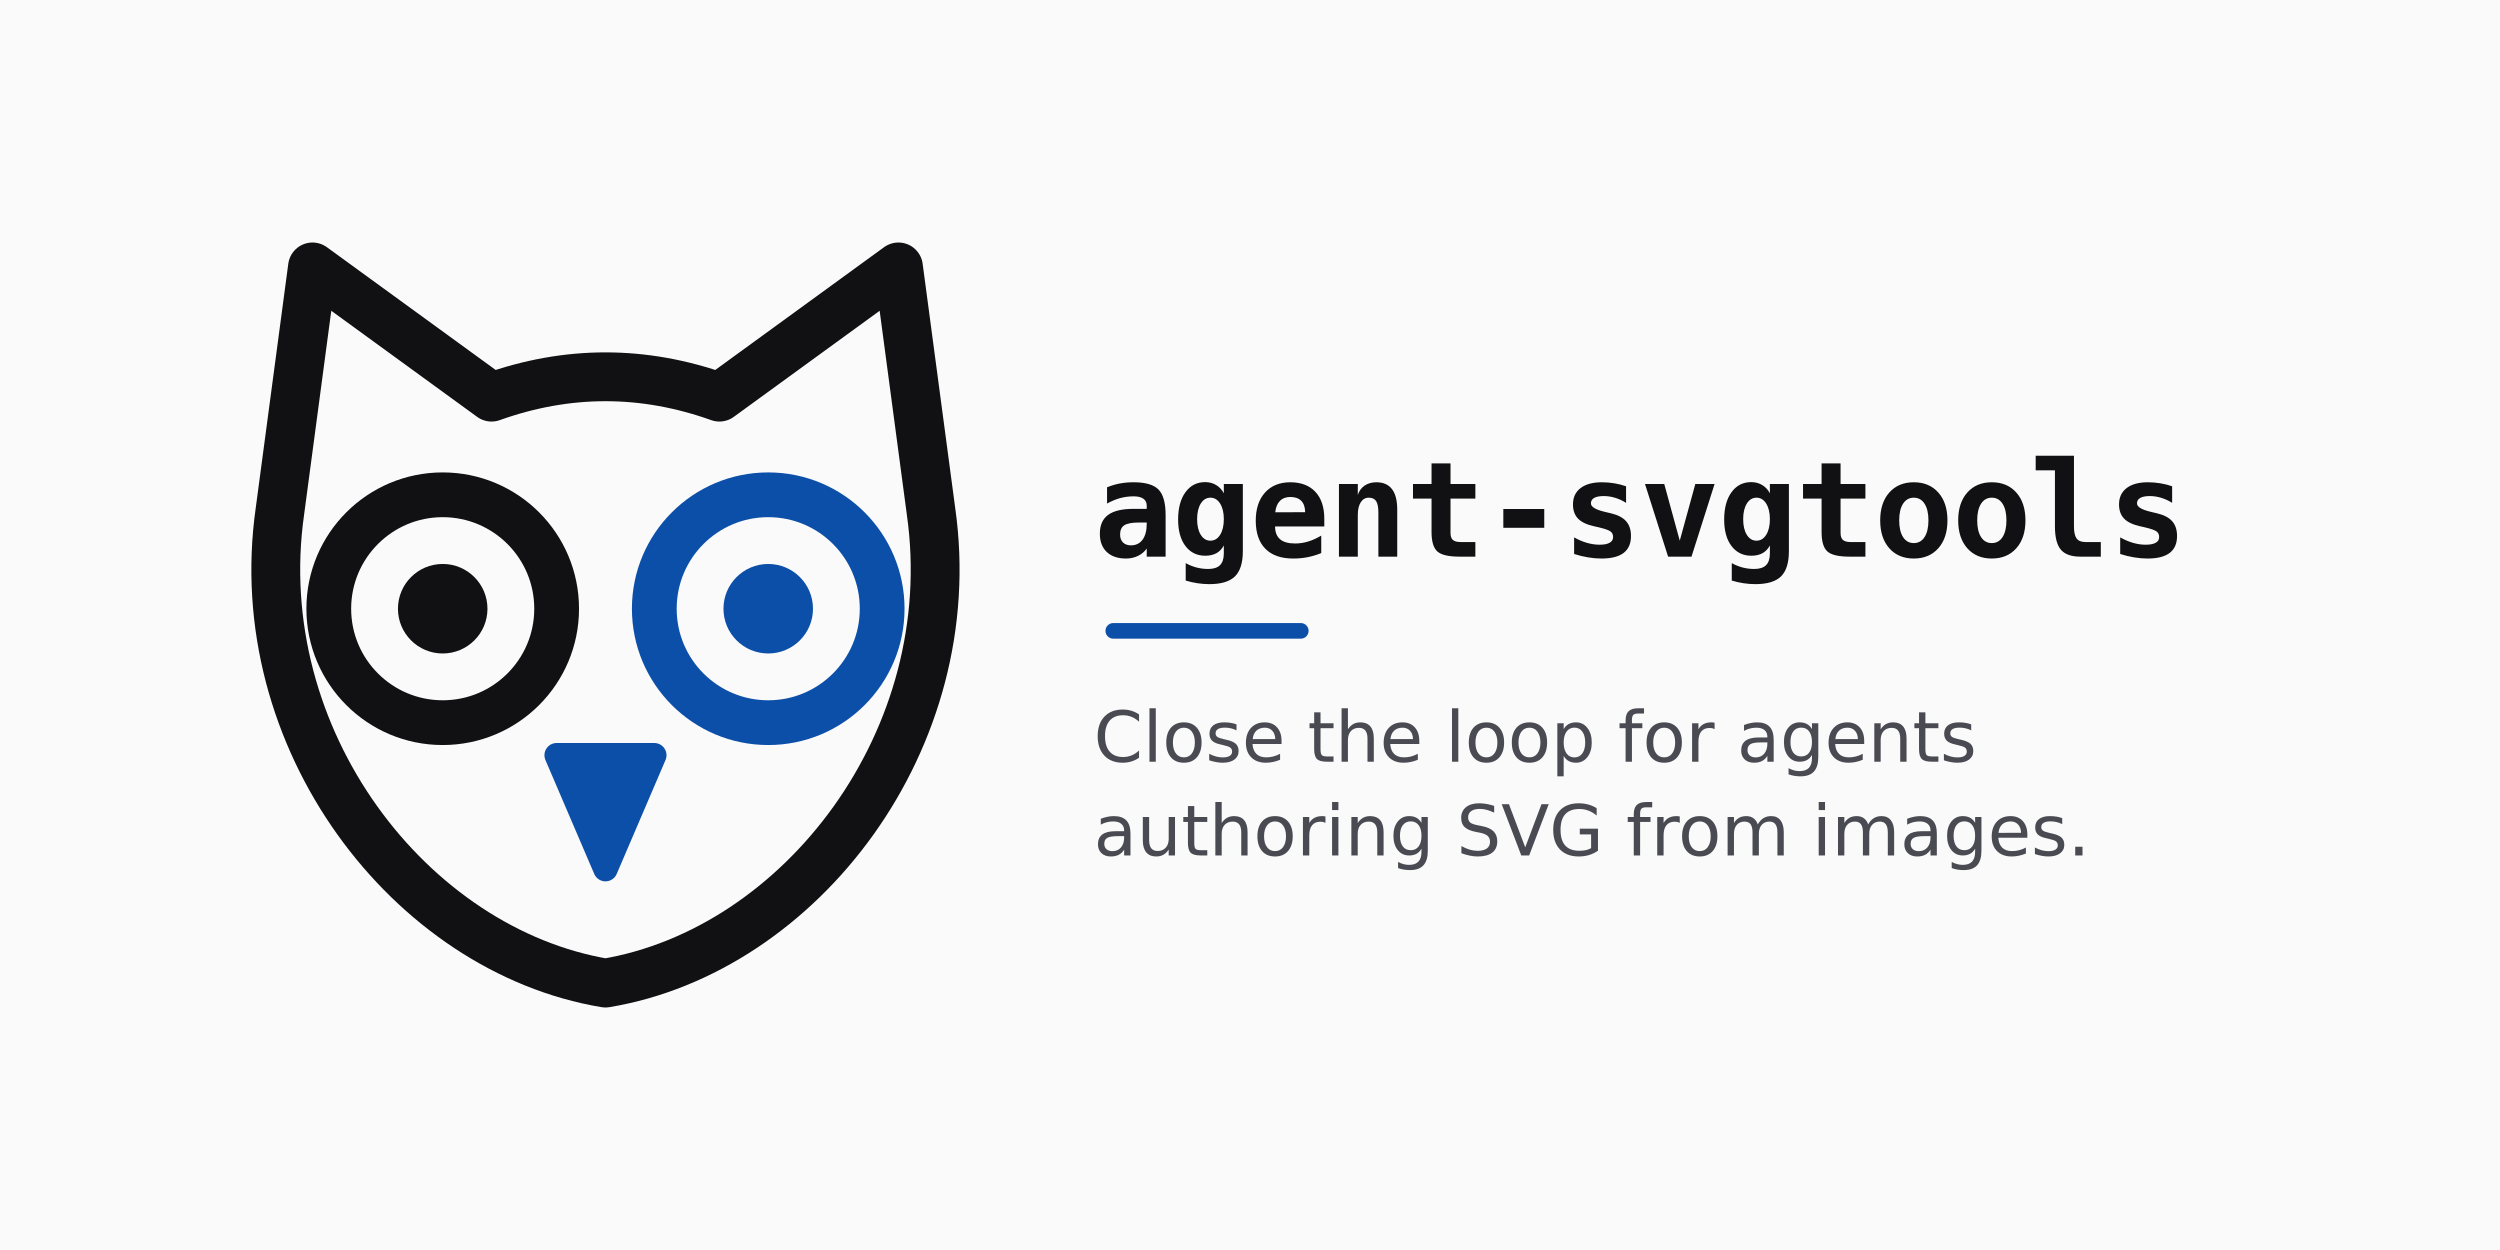
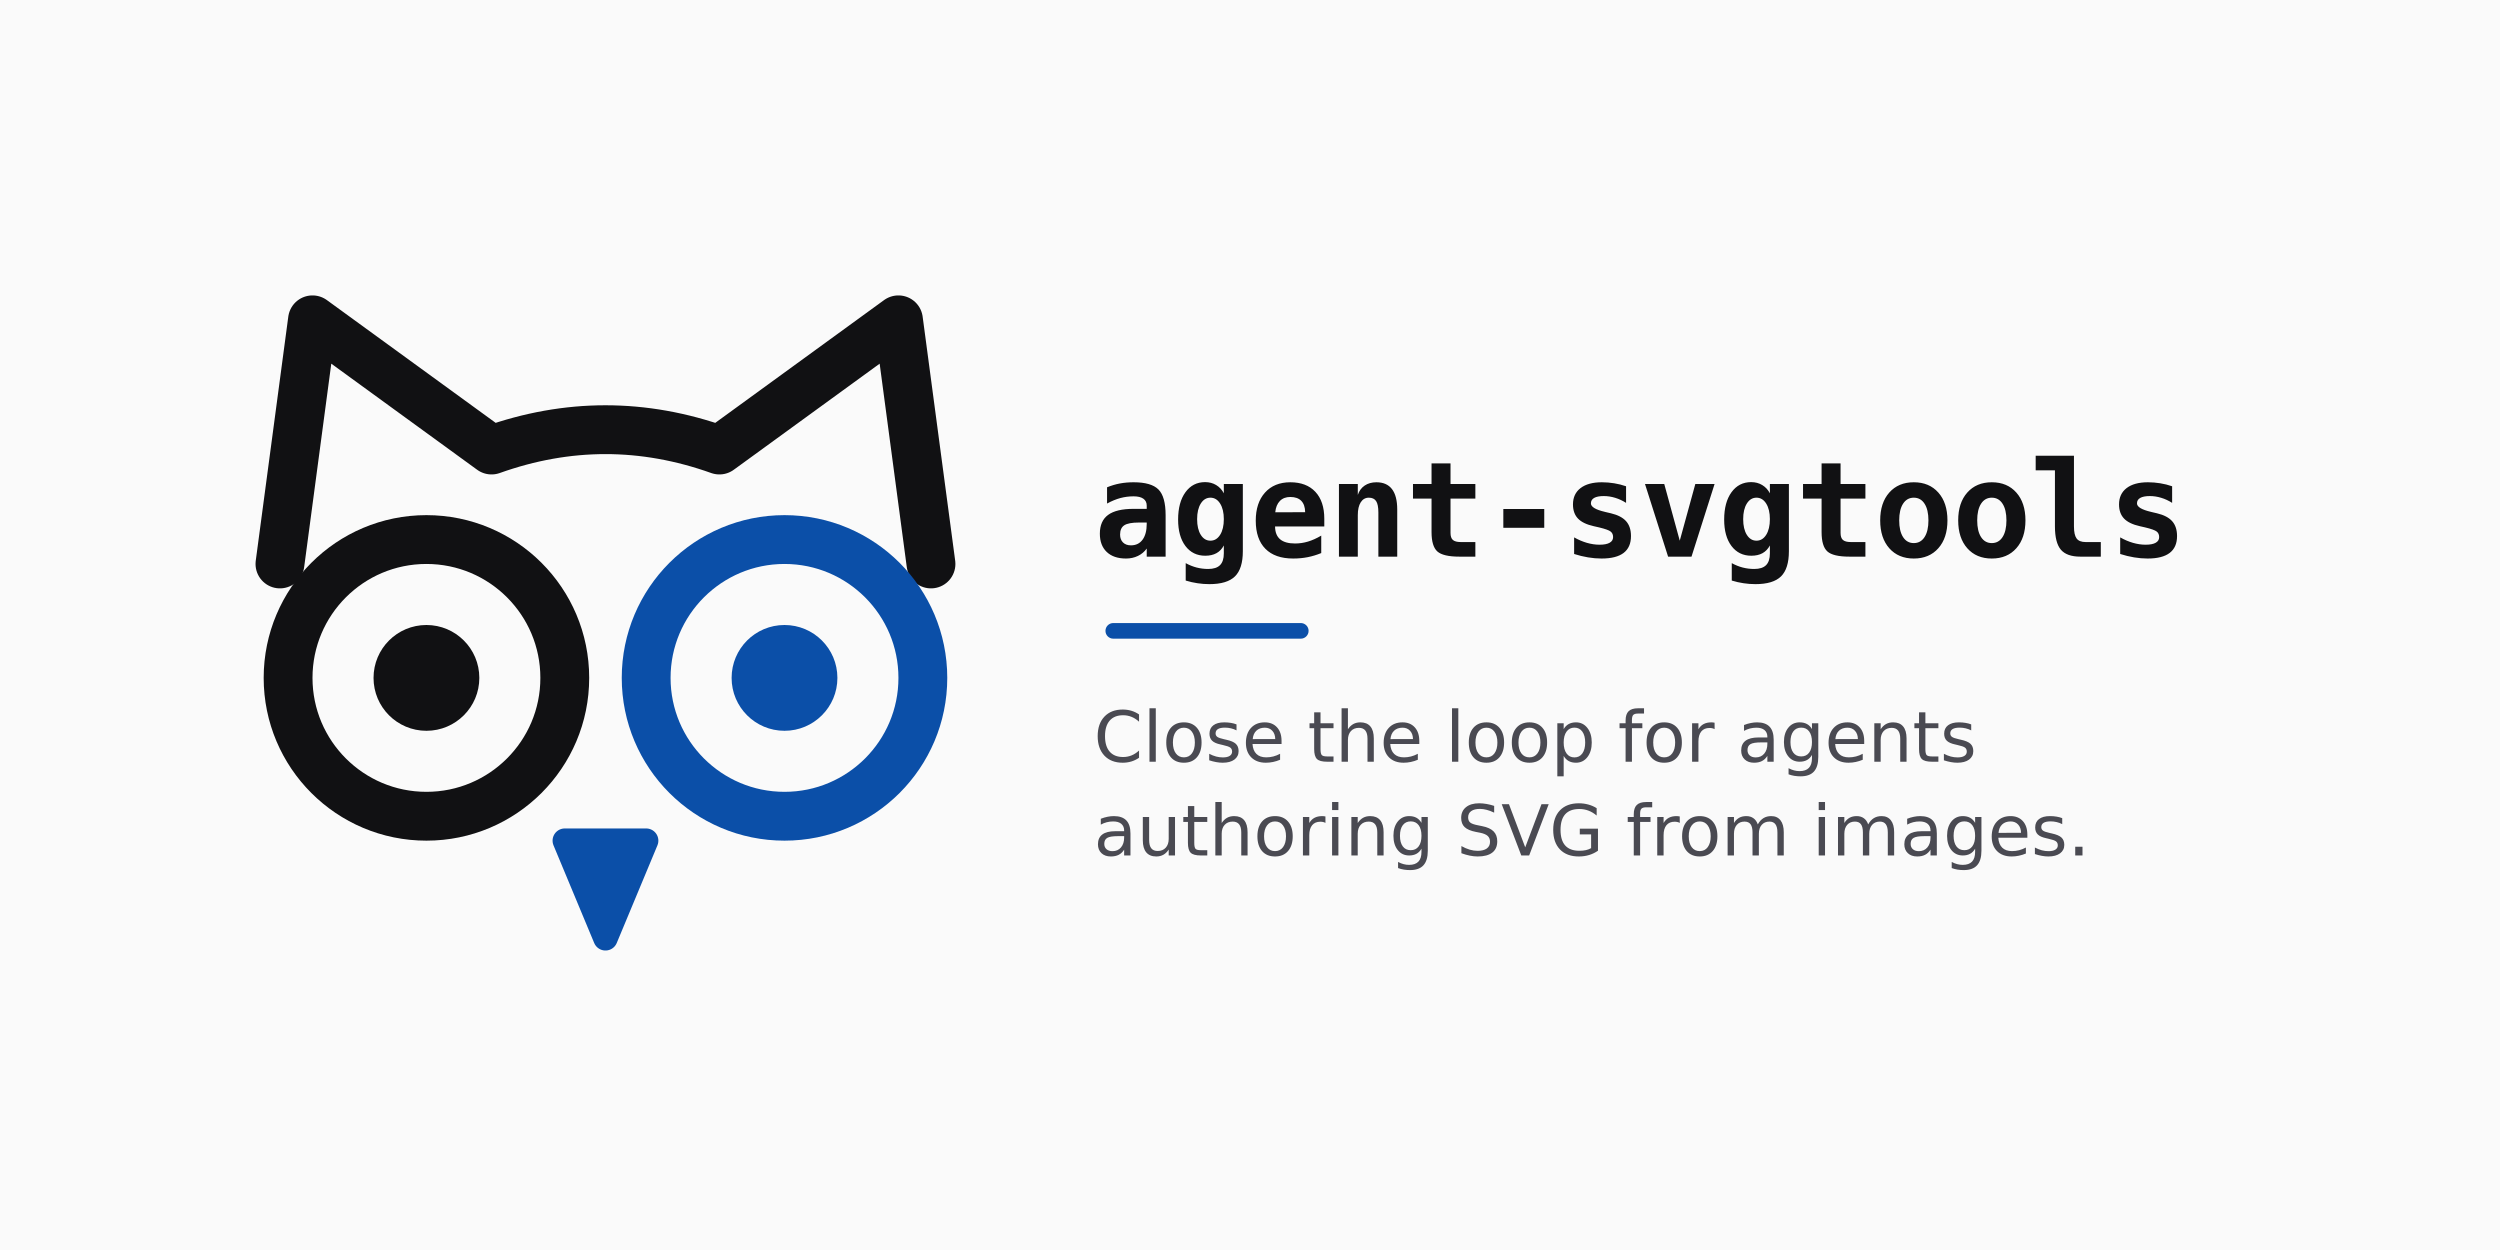
<svg xmlns="http://www.w3.org/2000/svg" viewBox="0 0 1280 640" width="1280" height="640">
  <rect id="background" width="1280" height="640" fill="#fafafa" />
-   <svg id="mark" x="110" y="120" width="400" height="400" viewBox="16 20 96 96">
-     <g id="owl-head" fill="none" stroke="#111113" stroke-width="6" stroke-linejoin="round">
-       <path d="M64 112C40 108 20 82 24 54L28 24L50 40Q64 35 78 40L100 24L104 54C108 82 88 108 64 112Z" />
-     </g>
+   <svg id="mark" x="110" y="120" width="400" height="400" viewBox="16 13.5 96 96">
+     <path id="owl-brow" d="M24 54L28 24L50 40Q64 35 78 40L100 24L104 54" fill="none" stroke="#111113" stroke-width="6" stroke-linecap="round" stroke-linejoin="round" />
    <g id="owl-reference-eye">
-       <circle cx="44" cy="66" r="14" fill="none" stroke="#111113" stroke-width="5.5" />
-       <circle cx="44" cy="66" r="5.5" fill="#111113" />
+       <circle cx="42" cy="68" r="17" fill="none" stroke="#111113" stroke-width="6" />
+       <circle cx="42" cy="68" r="6.5" fill="#111113" />
    </g>
    <g id="owl-candidate-eye">
-       <circle cx="84" cy="66" r="14" fill="none" stroke="#0b4fa8" stroke-width="5.5" />
-       <circle cx="84" cy="66" r="5.5" fill="#0b4fa8" />
+       <circle cx="86" cy="68" r="17" fill="none" stroke="#0b4fa8" stroke-width="6" />
+       <circle cx="86" cy="68" r="6.5" fill="#0b4fa8" />
    </g>
-     <path id="owl-beak" d="M58 84L64 98L70 84Z" fill="#0b4fa8" stroke="#0b4fa8" stroke-width="3" stroke-linejoin="round" />
+     <path id="owl-beak" d="M59 88L64 100L69 88Z" fill="#0b4fa8" stroke="#0b4fa8" stroke-width="3" stroke-linejoin="round" />
  </svg>
  <g id="text" font-family="Geist, DejaVu Sans, Helvetica, Arial, sans-serif">
    <text x="560" y="285" font-family="Geist Mono, DejaVu Sans Mono, ui-monospace, monospace" font-size="68" font-weight="700" letter-spacing="-1" fill="#111113">agent-svgtools</text>
    <rect x="566" y="319" width="104" height="8" rx="4" fill="#0b4fa8" />
    <text x="560" y="390" font-size="36" fill="#4a4a52">Close the loop for agents</text>
    <text x="560" y="438" font-size="36" fill="#4a4a52">authoring SVG from images.</text>
  </g>
</svg>
